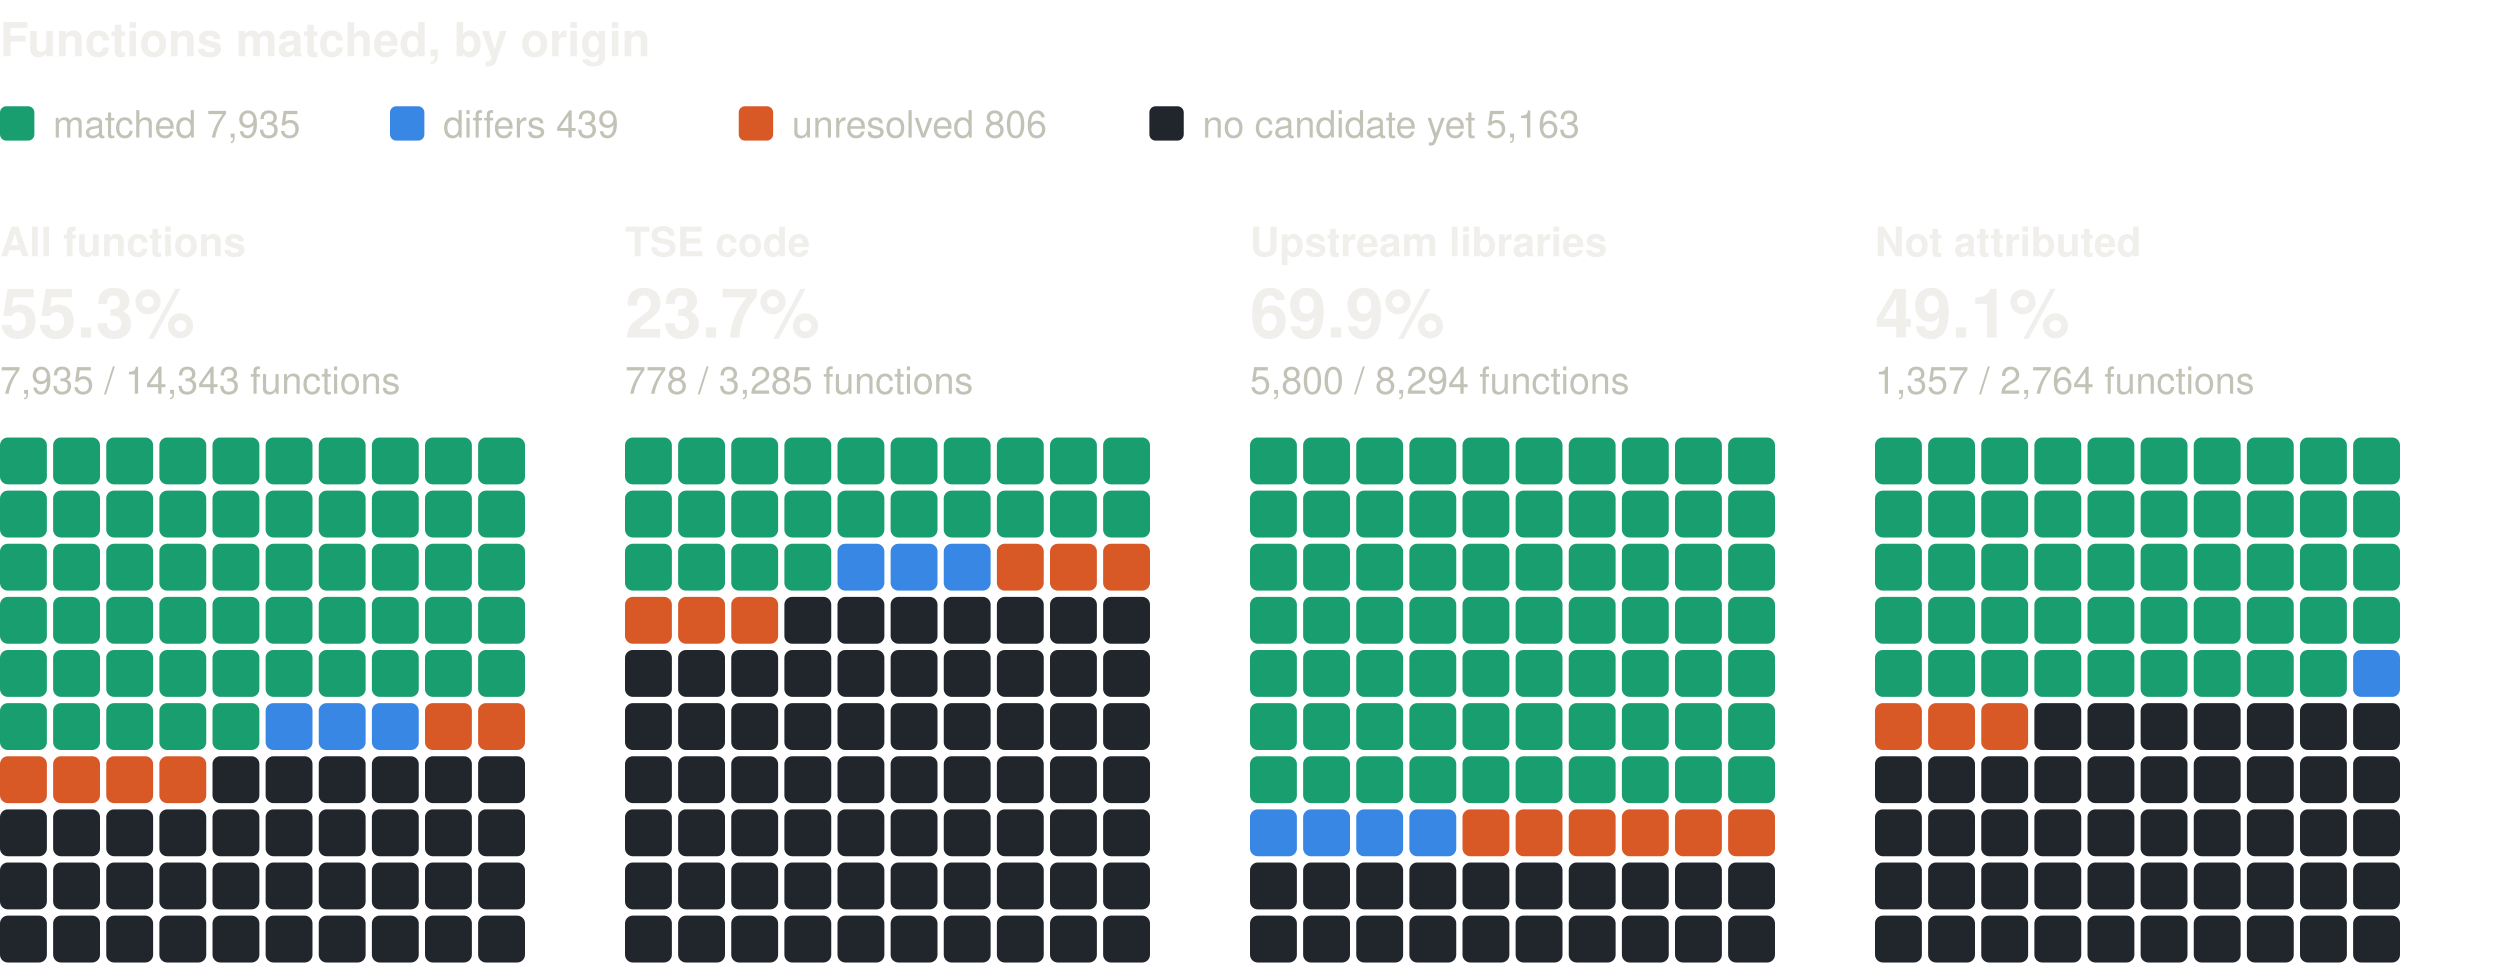
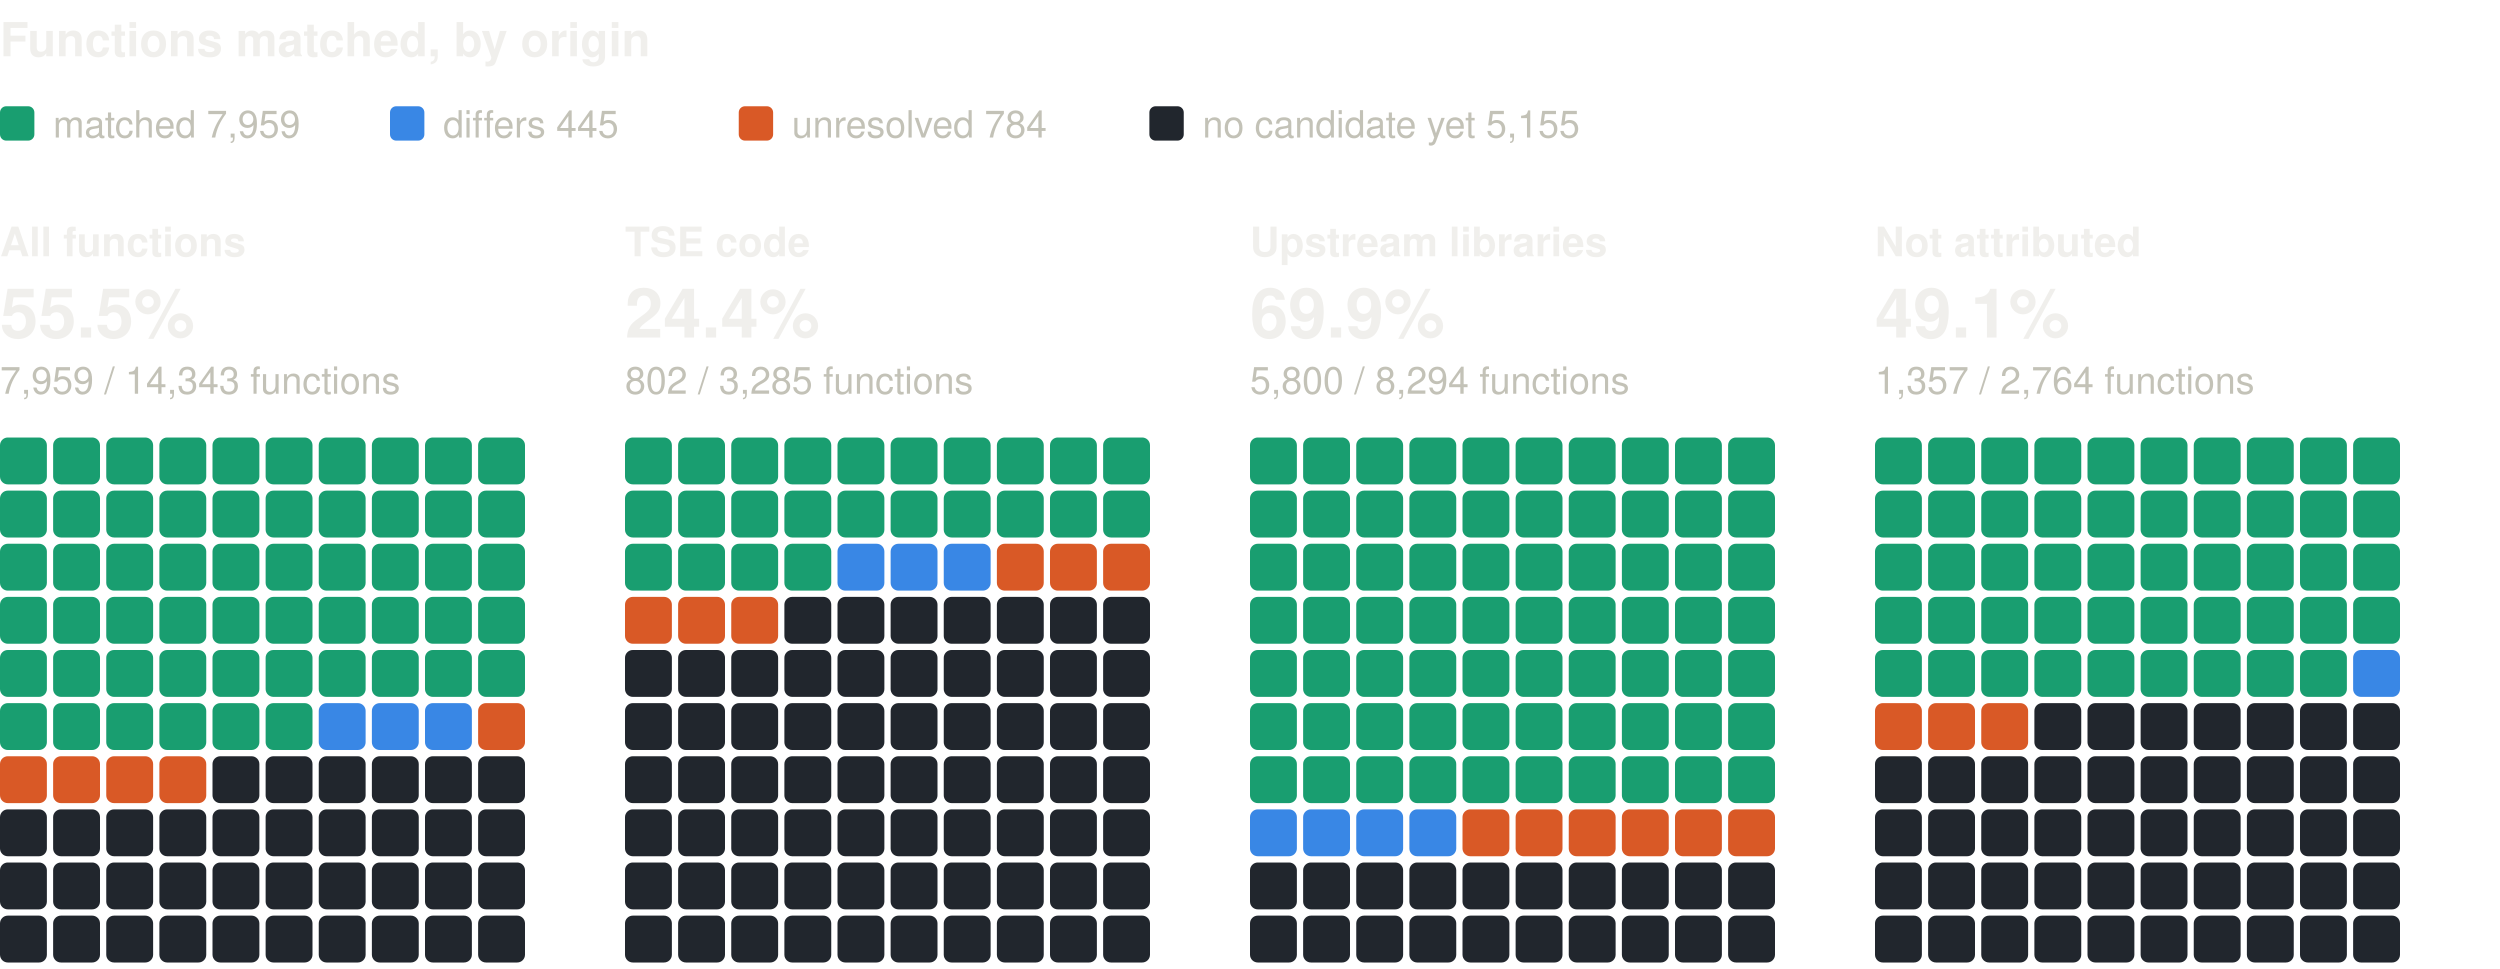
<svg xmlns="http://www.w3.org/2000/svg" width="800" height="310" viewBox="0 0 800 310" role="img" aria-label="Functions matched, by origin: one square per percent, coloured by verdict" font-family="system-ui, -apple-system, 'Segoe UI', Helvetica, Arial, sans-serif">
  <text x="0" y="18" font-size="15" fill="#f0efec" font-weight="600">Functions matched, by origin</text>
  <rect x="0" y="34" width="11" height="11" rx="2" fill="#199e70" />
-   <text x="17" y="44" font-size="12" fill="#c3c2b7">matched 7,935</text>
+   <text x="17" y="44" font-size="12" fill="#c3c2b7">matched 7,959</text>
  <rect x="124.8" y="34" width="11" height="11" rx="2" fill="#3987e5" />
-   <text x="141.8" y="44" font-size="12" fill="#c3c2b7">differs 439</text>
+   <text x="141.8" y="44" font-size="12" fill="#c3c2b7">differs 445</text>
  <rect x="236.4" y="34" width="11" height="11" rx="2" fill="#d95926" />
-   <text x="253.4" y="44" font-size="12" fill="#c3c2b7">unresolved 806</text>
+   <text x="253.4" y="44" font-size="12" fill="#c3c2b7">unresolved 784</text>
  <rect x="367.8" y="34" width="11" height="11" rx="2" fill="#21262d" />
-   <text x="384.8" y="44" font-size="12" fill="#c3c2b7">no candidate yet 5,163</text>
+   <text x="384.8" y="44" font-size="12" fill="#c3c2b7">no candidate yet 5,155</text>
  <text x="0" y="82" font-size="13" fill="#f0efec" font-weight="600">All functions</text>
-   <text x="0" y="108" font-size="22" fill="#f0efec" font-weight="600">55.3%</text>
-   <text x="0" y="126" font-size="12" fill="#c3c2b7">7,935 / 14,343 functions</text>
+   <text x="0" y="108" font-size="22" fill="#f0efec" font-weight="600">55.5%</text>
+   <text x="0" y="126" font-size="12" fill="#c3c2b7">7,959 / 14,343 functions</text>
  <rect x="0" y="140" width="15" height="15" rx="2.5" fill="#199e70" />
  <rect x="17" y="140" width="15" height="15" rx="2.5" fill="#199e70" />
  <rect x="34" y="140" width="15" height="15" rx="2.5" fill="#199e70" />
  <rect x="51" y="140" width="15" height="15" rx="2.5" fill="#199e70" />
  <rect x="68" y="140" width="15" height="15" rx="2.5" fill="#199e70" />
  <rect x="85" y="140" width="15" height="15" rx="2.5" fill="#199e70" />
  <rect x="102" y="140" width="15" height="15" rx="2.5" fill="#199e70" />
  <rect x="119" y="140" width="15" height="15" rx="2.5" fill="#199e70" />
  <rect x="136" y="140" width="15" height="15" rx="2.5" fill="#199e70" />
  <rect x="153" y="140" width="15" height="15" rx="2.5" fill="#199e70" />
  <rect x="0" y="157" width="15" height="15" rx="2.5" fill="#199e70" />
  <rect x="17" y="157" width="15" height="15" rx="2.5" fill="#199e70" />
  <rect x="34" y="157" width="15" height="15" rx="2.5" fill="#199e70" />
  <rect x="51" y="157" width="15" height="15" rx="2.5" fill="#199e70" />
  <rect x="68" y="157" width="15" height="15" rx="2.5" fill="#199e70" />
  <rect x="85" y="157" width="15" height="15" rx="2.5" fill="#199e70" />
  <rect x="102" y="157" width="15" height="15" rx="2.5" fill="#199e70" />
  <rect x="119" y="157" width="15" height="15" rx="2.5" fill="#199e70" />
  <rect x="136" y="157" width="15" height="15" rx="2.5" fill="#199e70" />
  <rect x="153" y="157" width="15" height="15" rx="2.5" fill="#199e70" />
  <rect x="0" y="174" width="15" height="15" rx="2.5" fill="#199e70" />
  <rect x="17" y="174" width="15" height="15" rx="2.5" fill="#199e70" />
  <rect x="34" y="174" width="15" height="15" rx="2.5" fill="#199e70" />
  <rect x="51" y="174" width="15" height="15" rx="2.5" fill="#199e70" />
  <rect x="68" y="174" width="15" height="15" rx="2.5" fill="#199e70" />
  <rect x="85" y="174" width="15" height="15" rx="2.5" fill="#199e70" />
  <rect x="102" y="174" width="15" height="15" rx="2.5" fill="#199e70" />
  <rect x="119" y="174" width="15" height="15" rx="2.5" fill="#199e70" />
  <rect x="136" y="174" width="15" height="15" rx="2.5" fill="#199e70" />
  <rect x="153" y="174" width="15" height="15" rx="2.5" fill="#199e70" />
  <rect x="0" y="191" width="15" height="15" rx="2.5" fill="#199e70" />
  <rect x="17" y="191" width="15" height="15" rx="2.5" fill="#199e70" />
  <rect x="34" y="191" width="15" height="15" rx="2.5" fill="#199e70" />
  <rect x="51" y="191" width="15" height="15" rx="2.5" fill="#199e70" />
  <rect x="68" y="191" width="15" height="15" rx="2.5" fill="#199e70" />
  <rect x="85" y="191" width="15" height="15" rx="2.5" fill="#199e70" />
  <rect x="102" y="191" width="15" height="15" rx="2.5" fill="#199e70" />
  <rect x="119" y="191" width="15" height="15" rx="2.5" fill="#199e70" />
  <rect x="136" y="191" width="15" height="15" rx="2.5" fill="#199e70" />
  <rect x="153" y="191" width="15" height="15" rx="2.5" fill="#199e70" />
  <rect x="0" y="208" width="15" height="15" rx="2.5" fill="#199e70" />
  <rect x="17" y="208" width="15" height="15" rx="2.5" fill="#199e70" />
  <rect x="34" y="208" width="15" height="15" rx="2.5" fill="#199e70" />
  <rect x="51" y="208" width="15" height="15" rx="2.5" fill="#199e70" />
  <rect x="68" y="208" width="15" height="15" rx="2.5" fill="#199e70" />
  <rect x="85" y="208" width="15" height="15" rx="2.5" fill="#199e70" />
  <rect x="102" y="208" width="15" height="15" rx="2.5" fill="#199e70" />
  <rect x="119" y="208" width="15" height="15" rx="2.5" fill="#199e70" />
  <rect x="136" y="208" width="15" height="15" rx="2.5" fill="#199e70" />
  <rect x="153" y="208" width="15" height="15" rx="2.5" fill="#199e70" />
  <rect x="0" y="225" width="15" height="15" rx="2.5" fill="#199e70" />
  <rect x="17" y="225" width="15" height="15" rx="2.5" fill="#199e70" />
  <rect x="34" y="225" width="15" height="15" rx="2.5" fill="#199e70" />
  <rect x="51" y="225" width="15" height="15" rx="2.5" fill="#199e70" />
  <rect x="68" y="225" width="15" height="15" rx="2.5" fill="#199e70" />
-   <rect x="85" y="225" width="15" height="15" rx="2.5" fill="#3987e5" />
+   <rect x="85" y="225" width="15" height="15" rx="2.5" fill="#199e70" />
  <rect x="102" y="225" width="15" height="15" rx="2.5" fill="#3987e5" />
  <rect x="119" y="225" width="15" height="15" rx="2.5" fill="#3987e5" />
-   <rect x="136" y="225" width="15" height="15" rx="2.5" fill="#d95926" />
+   <rect x="136" y="225" width="15" height="15" rx="2.5" fill="#3987e5" />
  <rect x="153" y="225" width="15" height="15" rx="2.5" fill="#d95926" />
  <rect x="0" y="242" width="15" height="15" rx="2.5" fill="#d95926" />
  <rect x="17" y="242" width="15" height="15" rx="2.5" fill="#d95926" />
  <rect x="34" y="242" width="15" height="15" rx="2.5" fill="#d95926" />
  <rect x="51" y="242" width="15" height="15" rx="2.5" fill="#d95926" />
  <rect x="68" y="242" width="15" height="15" rx="2.5" fill="#21262d" />
  <rect x="85" y="242" width="15" height="15" rx="2.5" fill="#21262d" />
  <rect x="102" y="242" width="15" height="15" rx="2.5" fill="#21262d" />
  <rect x="119" y="242" width="15" height="15" rx="2.5" fill="#21262d" />
  <rect x="136" y="242" width="15" height="15" rx="2.5" fill="#21262d" />
  <rect x="153" y="242" width="15" height="15" rx="2.5" fill="#21262d" />
  <rect x="0" y="259" width="15" height="15" rx="2.5" fill="#21262d" />
  <rect x="17" y="259" width="15" height="15" rx="2.5" fill="#21262d" />
  <rect x="34" y="259" width="15" height="15" rx="2.5" fill="#21262d" />
  <rect x="51" y="259" width="15" height="15" rx="2.5" fill="#21262d" />
  <rect x="68" y="259" width="15" height="15" rx="2.5" fill="#21262d" />
  <rect x="85" y="259" width="15" height="15" rx="2.5" fill="#21262d" />
  <rect x="102" y="259" width="15" height="15" rx="2.5" fill="#21262d" />
  <rect x="119" y="259" width="15" height="15" rx="2.5" fill="#21262d" />
  <rect x="136" y="259" width="15" height="15" rx="2.5" fill="#21262d" />
  <rect x="153" y="259" width="15" height="15" rx="2.5" fill="#21262d" />
  <rect x="0" y="276" width="15" height="15" rx="2.5" fill="#21262d" />
  <rect x="17" y="276" width="15" height="15" rx="2.5" fill="#21262d" />
  <rect x="34" y="276" width="15" height="15" rx="2.5" fill="#21262d" />
  <rect x="51" y="276" width="15" height="15" rx="2.5" fill="#21262d" />
  <rect x="68" y="276" width="15" height="15" rx="2.5" fill="#21262d" />
  <rect x="85" y="276" width="15" height="15" rx="2.5" fill="#21262d" />
  <rect x="102" y="276" width="15" height="15" rx="2.5" fill="#21262d" />
  <rect x="119" y="276" width="15" height="15" rx="2.5" fill="#21262d" />
  <rect x="136" y="276" width="15" height="15" rx="2.5" fill="#21262d" />
  <rect x="153" y="276" width="15" height="15" rx="2.5" fill="#21262d" />
  <rect x="0" y="293" width="15" height="15" rx="2.5" fill="#21262d" />
  <rect x="17" y="293" width="15" height="15" rx="2.5" fill="#21262d" />
  <rect x="34" y="293" width="15" height="15" rx="2.5" fill="#21262d" />
  <rect x="51" y="293" width="15" height="15" rx="2.5" fill="#21262d" />
  <rect x="68" y="293" width="15" height="15" rx="2.5" fill="#21262d" />
  <rect x="85" y="293" width="15" height="15" rx="2.5" fill="#21262d" />
  <rect x="102" y="293" width="15" height="15" rx="2.5" fill="#21262d" />
  <rect x="119" y="293" width="15" height="15" rx="2.5" fill="#21262d" />
  <rect x="136" y="293" width="15" height="15" rx="2.5" fill="#21262d" />
  <rect x="153" y="293" width="15" height="15" rx="2.5" fill="#21262d" />
  <text x="200" y="82" font-size="13" fill="#f0efec" font-weight="600">TSE code</text>
-   <text x="200" y="108" font-size="22" fill="#f0efec" font-weight="600">23.7%</text>
-   <text x="200" y="126" font-size="12" fill="#c3c2b7">778 / 3,285 functions</text>
+   <text x="200" y="108" font-size="22" fill="#f0efec" font-weight="600">24.4%</text>
+   <text x="200" y="126" font-size="12" fill="#c3c2b7">802 / 3,285 functions</text>
  <rect x="200" y="140" width="15" height="15" rx="2.5" fill="#199e70" />
  <rect x="217" y="140" width="15" height="15" rx="2.5" fill="#199e70" />
  <rect x="234" y="140" width="15" height="15" rx="2.5" fill="#199e70" />
  <rect x="251" y="140" width="15" height="15" rx="2.5" fill="#199e70" />
  <rect x="268" y="140" width="15" height="15" rx="2.5" fill="#199e70" />
  <rect x="285" y="140" width="15" height="15" rx="2.5" fill="#199e70" />
  <rect x="302" y="140" width="15" height="15" rx="2.5" fill="#199e70" />
  <rect x="319" y="140" width="15" height="15" rx="2.5" fill="#199e70" />
  <rect x="336" y="140" width="15" height="15" rx="2.5" fill="#199e70" />
  <rect x="353" y="140" width="15" height="15" rx="2.5" fill="#199e70" />
  <rect x="200" y="157" width="15" height="15" rx="2.5" fill="#199e70" />
  <rect x="217" y="157" width="15" height="15" rx="2.5" fill="#199e70" />
  <rect x="234" y="157" width="15" height="15" rx="2.5" fill="#199e70" />
  <rect x="251" y="157" width="15" height="15" rx="2.5" fill="#199e70" />
  <rect x="268" y="157" width="15" height="15" rx="2.5" fill="#199e70" />
  <rect x="285" y="157" width="15" height="15" rx="2.5" fill="#199e70" />
  <rect x="302" y="157" width="15" height="15" rx="2.5" fill="#199e70" />
  <rect x="319" y="157" width="15" height="15" rx="2.5" fill="#199e70" />
  <rect x="336" y="157" width="15" height="15" rx="2.5" fill="#199e70" />
  <rect x="353" y="157" width="15" height="15" rx="2.5" fill="#199e70" />
  <rect x="200" y="174" width="15" height="15" rx="2.5" fill="#199e70" />
  <rect x="217" y="174" width="15" height="15" rx="2.5" fill="#199e70" />
  <rect x="234" y="174" width="15" height="15" rx="2.5" fill="#199e70" />
  <rect x="251" y="174" width="15" height="15" rx="2.5" fill="#199e70" />
  <rect x="268" y="174" width="15" height="15" rx="2.5" fill="#3987e5" />
  <rect x="285" y="174" width="15" height="15" rx="2.5" fill="#3987e5" />
  <rect x="302" y="174" width="15" height="15" rx="2.5" fill="#3987e5" />
  <rect x="319" y="174" width="15" height="15" rx="2.5" fill="#d95926" />
  <rect x="336" y="174" width="15" height="15" rx="2.5" fill="#d95926" />
  <rect x="353" y="174" width="15" height="15" rx="2.5" fill="#d95926" />
  <rect x="200" y="191" width="15" height="15" rx="2.5" fill="#d95926" />
  <rect x="217" y="191" width="15" height="15" rx="2.5" fill="#d95926" />
  <rect x="234" y="191" width="15" height="15" rx="2.5" fill="#d95926" />
  <rect x="251" y="191" width="15" height="15" rx="2.5" fill="#21262d" />
  <rect x="268" y="191" width="15" height="15" rx="2.5" fill="#21262d" />
  <rect x="285" y="191" width="15" height="15" rx="2.5" fill="#21262d" />
  <rect x="302" y="191" width="15" height="15" rx="2.5" fill="#21262d" />
  <rect x="319" y="191" width="15" height="15" rx="2.5" fill="#21262d" />
  <rect x="336" y="191" width="15" height="15" rx="2.5" fill="#21262d" />
  <rect x="353" y="191" width="15" height="15" rx="2.5" fill="#21262d" />
  <rect x="200" y="208" width="15" height="15" rx="2.5" fill="#21262d" />
  <rect x="217" y="208" width="15" height="15" rx="2.5" fill="#21262d" />
  <rect x="234" y="208" width="15" height="15" rx="2.5" fill="#21262d" />
  <rect x="251" y="208" width="15" height="15" rx="2.5" fill="#21262d" />
  <rect x="268" y="208" width="15" height="15" rx="2.5" fill="#21262d" />
  <rect x="285" y="208" width="15" height="15" rx="2.5" fill="#21262d" />
  <rect x="302" y="208" width="15" height="15" rx="2.5" fill="#21262d" />
  <rect x="319" y="208" width="15" height="15" rx="2.5" fill="#21262d" />
  <rect x="336" y="208" width="15" height="15" rx="2.5" fill="#21262d" />
  <rect x="353" y="208" width="15" height="15" rx="2.5" fill="#21262d" />
  <rect x="200" y="225" width="15" height="15" rx="2.5" fill="#21262d" />
  <rect x="217" y="225" width="15" height="15" rx="2.5" fill="#21262d" />
  <rect x="234" y="225" width="15" height="15" rx="2.5" fill="#21262d" />
  <rect x="251" y="225" width="15" height="15" rx="2.5" fill="#21262d" />
  <rect x="268" y="225" width="15" height="15" rx="2.5" fill="#21262d" />
  <rect x="285" y="225" width="15" height="15" rx="2.5" fill="#21262d" />
  <rect x="302" y="225" width="15" height="15" rx="2.5" fill="#21262d" />
  <rect x="319" y="225" width="15" height="15" rx="2.5" fill="#21262d" />
  <rect x="336" y="225" width="15" height="15" rx="2.5" fill="#21262d" />
  <rect x="353" y="225" width="15" height="15" rx="2.5" fill="#21262d" />
  <rect x="200" y="242" width="15" height="15" rx="2.5" fill="#21262d" />
  <rect x="217" y="242" width="15" height="15" rx="2.5" fill="#21262d" />
  <rect x="234" y="242" width="15" height="15" rx="2.5" fill="#21262d" />
  <rect x="251" y="242" width="15" height="15" rx="2.5" fill="#21262d" />
  <rect x="268" y="242" width="15" height="15" rx="2.5" fill="#21262d" />
  <rect x="285" y="242" width="15" height="15" rx="2.5" fill="#21262d" />
  <rect x="302" y="242" width="15" height="15" rx="2.5" fill="#21262d" />
  <rect x="319" y="242" width="15" height="15" rx="2.5" fill="#21262d" />
  <rect x="336" y="242" width="15" height="15" rx="2.5" fill="#21262d" />
  <rect x="353" y="242" width="15" height="15" rx="2.5" fill="#21262d" />
  <rect x="200" y="259" width="15" height="15" rx="2.5" fill="#21262d" />
  <rect x="217" y="259" width="15" height="15" rx="2.5" fill="#21262d" />
  <rect x="234" y="259" width="15" height="15" rx="2.5" fill="#21262d" />
  <rect x="251" y="259" width="15" height="15" rx="2.5" fill="#21262d" />
  <rect x="268" y="259" width="15" height="15" rx="2.5" fill="#21262d" />
  <rect x="285" y="259" width="15" height="15" rx="2.5" fill="#21262d" />
  <rect x="302" y="259" width="15" height="15" rx="2.5" fill="#21262d" />
  <rect x="319" y="259" width="15" height="15" rx="2.5" fill="#21262d" />
  <rect x="336" y="259" width="15" height="15" rx="2.5" fill="#21262d" />
  <rect x="353" y="259" width="15" height="15" rx="2.5" fill="#21262d" />
  <rect x="200" y="276" width="15" height="15" rx="2.5" fill="#21262d" />
  <rect x="217" y="276" width="15" height="15" rx="2.5" fill="#21262d" />
  <rect x="234" y="276" width="15" height="15" rx="2.5" fill="#21262d" />
  <rect x="251" y="276" width="15" height="15" rx="2.5" fill="#21262d" />
  <rect x="268" y="276" width="15" height="15" rx="2.5" fill="#21262d" />
  <rect x="285" y="276" width="15" height="15" rx="2.5" fill="#21262d" />
  <rect x="302" y="276" width="15" height="15" rx="2.5" fill="#21262d" />
  <rect x="319" y="276" width="15" height="15" rx="2.5" fill="#21262d" />
  <rect x="336" y="276" width="15" height="15" rx="2.5" fill="#21262d" />
  <rect x="353" y="276" width="15" height="15" rx="2.5" fill="#21262d" />
  <rect x="200" y="293" width="15" height="15" rx="2.5" fill="#21262d" />
  <rect x="217" y="293" width="15" height="15" rx="2.5" fill="#21262d" />
  <rect x="234" y="293" width="15" height="15" rx="2.5" fill="#21262d" />
  <rect x="251" y="293" width="15" height="15" rx="2.5" fill="#21262d" />
  <rect x="268" y="293" width="15" height="15" rx="2.5" fill="#21262d" />
  <rect x="285" y="293" width="15" height="15" rx="2.5" fill="#21262d" />
  <rect x="302" y="293" width="15" height="15" rx="2.5" fill="#21262d" />
  <rect x="319" y="293" width="15" height="15" rx="2.5" fill="#21262d" />
  <rect x="336" y="293" width="15" height="15" rx="2.5" fill="#21262d" />
  <rect x="353" y="293" width="15" height="15" rx="2.5" fill="#21262d" />
  <text x="400" y="82" font-size="13" fill="#f0efec" font-weight="600">Upstream libraries</text>
  <text x="400" y="108" font-size="22" fill="#f0efec" font-weight="600">69.9%</text>
  <text x="400" y="126" font-size="12" fill="#c3c2b7">5,800 / 8,294 functions</text>
  <rect x="400" y="140" width="15" height="15" rx="2.5" fill="#199e70" />
  <rect x="417" y="140" width="15" height="15" rx="2.5" fill="#199e70" />
  <rect x="434" y="140" width="15" height="15" rx="2.5" fill="#199e70" />
  <rect x="451" y="140" width="15" height="15" rx="2.5" fill="#199e70" />
  <rect x="468" y="140" width="15" height="15" rx="2.5" fill="#199e70" />
  <rect x="485" y="140" width="15" height="15" rx="2.5" fill="#199e70" />
  <rect x="502" y="140" width="15" height="15" rx="2.5" fill="#199e70" />
  <rect x="519" y="140" width="15" height="15" rx="2.5" fill="#199e70" />
  <rect x="536" y="140" width="15" height="15" rx="2.5" fill="#199e70" />
  <rect x="553" y="140" width="15" height="15" rx="2.5" fill="#199e70" />
  <rect x="400" y="157" width="15" height="15" rx="2.5" fill="#199e70" />
  <rect x="417" y="157" width="15" height="15" rx="2.5" fill="#199e70" />
  <rect x="434" y="157" width="15" height="15" rx="2.5" fill="#199e70" />
  <rect x="451" y="157" width="15" height="15" rx="2.5" fill="#199e70" />
  <rect x="468" y="157" width="15" height="15" rx="2.5" fill="#199e70" />
  <rect x="485" y="157" width="15" height="15" rx="2.5" fill="#199e70" />
  <rect x="502" y="157" width="15" height="15" rx="2.5" fill="#199e70" />
  <rect x="519" y="157" width="15" height="15" rx="2.5" fill="#199e70" />
  <rect x="536" y="157" width="15" height="15" rx="2.5" fill="#199e70" />
  <rect x="553" y="157" width="15" height="15" rx="2.5" fill="#199e70" />
  <rect x="400" y="174" width="15" height="15" rx="2.5" fill="#199e70" />
  <rect x="417" y="174" width="15" height="15" rx="2.5" fill="#199e70" />
  <rect x="434" y="174" width="15" height="15" rx="2.5" fill="#199e70" />
  <rect x="451" y="174" width="15" height="15" rx="2.5" fill="#199e70" />
  <rect x="468" y="174" width="15" height="15" rx="2.5" fill="#199e70" />
  <rect x="485" y="174" width="15" height="15" rx="2.5" fill="#199e70" />
  <rect x="502" y="174" width="15" height="15" rx="2.5" fill="#199e70" />
  <rect x="519" y="174" width="15" height="15" rx="2.5" fill="#199e70" />
  <rect x="536" y="174" width="15" height="15" rx="2.5" fill="#199e70" />
  <rect x="553" y="174" width="15" height="15" rx="2.5" fill="#199e70" />
  <rect x="400" y="191" width="15" height="15" rx="2.5" fill="#199e70" />
  <rect x="417" y="191" width="15" height="15" rx="2.5" fill="#199e70" />
  <rect x="434" y="191" width="15" height="15" rx="2.5" fill="#199e70" />
  <rect x="451" y="191" width="15" height="15" rx="2.5" fill="#199e70" />
  <rect x="468" y="191" width="15" height="15" rx="2.5" fill="#199e70" />
  <rect x="485" y="191" width="15" height="15" rx="2.5" fill="#199e70" />
  <rect x="502" y="191" width="15" height="15" rx="2.5" fill="#199e70" />
  <rect x="519" y="191" width="15" height="15" rx="2.5" fill="#199e70" />
  <rect x="536" y="191" width="15" height="15" rx="2.5" fill="#199e70" />
  <rect x="553" y="191" width="15" height="15" rx="2.5" fill="#199e70" />
  <rect x="400" y="208" width="15" height="15" rx="2.5" fill="#199e70" />
  <rect x="417" y="208" width="15" height="15" rx="2.5" fill="#199e70" />
  <rect x="434" y="208" width="15" height="15" rx="2.5" fill="#199e70" />
  <rect x="451" y="208" width="15" height="15" rx="2.5" fill="#199e70" />
  <rect x="468" y="208" width="15" height="15" rx="2.5" fill="#199e70" />
  <rect x="485" y="208" width="15" height="15" rx="2.5" fill="#199e70" />
  <rect x="502" y="208" width="15" height="15" rx="2.5" fill="#199e70" />
  <rect x="519" y="208" width="15" height="15" rx="2.5" fill="#199e70" />
  <rect x="536" y="208" width="15" height="15" rx="2.5" fill="#199e70" />
  <rect x="553" y="208" width="15" height="15" rx="2.5" fill="#199e70" />
  <rect x="400" y="225" width="15" height="15" rx="2.5" fill="#199e70" />
  <rect x="417" y="225" width="15" height="15" rx="2.5" fill="#199e70" />
  <rect x="434" y="225" width="15" height="15" rx="2.5" fill="#199e70" />
  <rect x="451" y="225" width="15" height="15" rx="2.5" fill="#199e70" />
  <rect x="468" y="225" width="15" height="15" rx="2.5" fill="#199e70" />
  <rect x="485" y="225" width="15" height="15" rx="2.5" fill="#199e70" />
  <rect x="502" y="225" width="15" height="15" rx="2.5" fill="#199e70" />
  <rect x="519" y="225" width="15" height="15" rx="2.5" fill="#199e70" />
  <rect x="536" y="225" width="15" height="15" rx="2.5" fill="#199e70" />
  <rect x="553" y="225" width="15" height="15" rx="2.5" fill="#199e70" />
  <rect x="400" y="242" width="15" height="15" rx="2.5" fill="#199e70" />
  <rect x="417" y="242" width="15" height="15" rx="2.5" fill="#199e70" />
  <rect x="434" y="242" width="15" height="15" rx="2.5" fill="#199e70" />
  <rect x="451" y="242" width="15" height="15" rx="2.5" fill="#199e70" />
  <rect x="468" y="242" width="15" height="15" rx="2.5" fill="#199e70" />
  <rect x="485" y="242" width="15" height="15" rx="2.5" fill="#199e70" />
  <rect x="502" y="242" width="15" height="15" rx="2.5" fill="#199e70" />
  <rect x="519" y="242" width="15" height="15" rx="2.5" fill="#199e70" />
  <rect x="536" y="242" width="15" height="15" rx="2.5" fill="#199e70" />
  <rect x="553" y="242" width="15" height="15" rx="2.5" fill="#199e70" />
  <rect x="400" y="259" width="15" height="15" rx="2.5" fill="#3987e5" />
  <rect x="417" y="259" width="15" height="15" rx="2.5" fill="#3987e5" />
  <rect x="434" y="259" width="15" height="15" rx="2.5" fill="#3987e5" />
  <rect x="451" y="259" width="15" height="15" rx="2.5" fill="#3987e5" />
  <rect x="468" y="259" width="15" height="15" rx="2.5" fill="#d95926" />
  <rect x="485" y="259" width="15" height="15" rx="2.5" fill="#d95926" />
  <rect x="502" y="259" width="15" height="15" rx="2.5" fill="#d95926" />
  <rect x="519" y="259" width="15" height="15" rx="2.5" fill="#d95926" />
  <rect x="536" y="259" width="15" height="15" rx="2.5" fill="#d95926" />
  <rect x="553" y="259" width="15" height="15" rx="2.5" fill="#d95926" />
  <rect x="400" y="276" width="15" height="15" rx="2.5" fill="#21262d" />
  <rect x="417" y="276" width="15" height="15" rx="2.5" fill="#21262d" />
  <rect x="434" y="276" width="15" height="15" rx="2.5" fill="#21262d" />
  <rect x="451" y="276" width="15" height="15" rx="2.5" fill="#21262d" />
  <rect x="468" y="276" width="15" height="15" rx="2.5" fill="#21262d" />
  <rect x="485" y="276" width="15" height="15" rx="2.5" fill="#21262d" />
  <rect x="502" y="276" width="15" height="15" rx="2.5" fill="#21262d" />
  <rect x="519" y="276" width="15" height="15" rx="2.5" fill="#21262d" />
  <rect x="536" y="276" width="15" height="15" rx="2.5" fill="#21262d" />
  <rect x="553" y="276" width="15" height="15" rx="2.5" fill="#21262d" />
  <rect x="400" y="293" width="15" height="15" rx="2.5" fill="#21262d" />
  <rect x="417" y="293" width="15" height="15" rx="2.5" fill="#21262d" />
  <rect x="434" y="293" width="15" height="15" rx="2.5" fill="#21262d" />
  <rect x="451" y="293" width="15" height="15" rx="2.5" fill="#21262d" />
  <rect x="468" y="293" width="15" height="15" rx="2.5" fill="#21262d" />
  <rect x="485" y="293" width="15" height="15" rx="2.5" fill="#21262d" />
  <rect x="502" y="293" width="15" height="15" rx="2.5" fill="#21262d" />
  <rect x="519" y="293" width="15" height="15" rx="2.5" fill="#21262d" />
  <rect x="536" y="293" width="15" height="15" rx="2.5" fill="#21262d" />
  <rect x="553" y="293" width="15" height="15" rx="2.5" fill="#21262d" />
  <text x="600" y="82" font-size="13" fill="#f0efec" font-weight="600">Not attributed</text>
  <text x="600" y="108" font-size="22" fill="#f0efec" font-weight="600">49.1%</text>
  <text x="600" y="126" font-size="12" fill="#c3c2b7">1,357 / 2,764 functions</text>
  <rect x="600" y="140" width="15" height="15" rx="2.5" fill="#199e70" />
  <rect x="617" y="140" width="15" height="15" rx="2.5" fill="#199e70" />
  <rect x="634" y="140" width="15" height="15" rx="2.5" fill="#199e70" />
  <rect x="651" y="140" width="15" height="15" rx="2.5" fill="#199e70" />
  <rect x="668" y="140" width="15" height="15" rx="2.5" fill="#199e70" />
  <rect x="685" y="140" width="15" height="15" rx="2.5" fill="#199e70" />
  <rect x="702" y="140" width="15" height="15" rx="2.5" fill="#199e70" />
  <rect x="719" y="140" width="15" height="15" rx="2.5" fill="#199e70" />
  <rect x="736" y="140" width="15" height="15" rx="2.5" fill="#199e70" />
  <rect x="753" y="140" width="15" height="15" rx="2.5" fill="#199e70" />
  <rect x="600" y="157" width="15" height="15" rx="2.5" fill="#199e70" />
  <rect x="617" y="157" width="15" height="15" rx="2.5" fill="#199e70" />
  <rect x="634" y="157" width="15" height="15" rx="2.5" fill="#199e70" />
  <rect x="651" y="157" width="15" height="15" rx="2.5" fill="#199e70" />
  <rect x="668" y="157" width="15" height="15" rx="2.5" fill="#199e70" />
  <rect x="685" y="157" width="15" height="15" rx="2.5" fill="#199e70" />
  <rect x="702" y="157" width="15" height="15" rx="2.5" fill="#199e70" />
  <rect x="719" y="157" width="15" height="15" rx="2.5" fill="#199e70" />
  <rect x="736" y="157" width="15" height="15" rx="2.5" fill="#199e70" />
  <rect x="753" y="157" width="15" height="15" rx="2.5" fill="#199e70" />
  <rect x="600" y="174" width="15" height="15" rx="2.5" fill="#199e70" />
  <rect x="617" y="174" width="15" height="15" rx="2.5" fill="#199e70" />
  <rect x="634" y="174" width="15" height="15" rx="2.5" fill="#199e70" />
  <rect x="651" y="174" width="15" height="15" rx="2.5" fill="#199e70" />
  <rect x="668" y="174" width="15" height="15" rx="2.5" fill="#199e70" />
  <rect x="685" y="174" width="15" height="15" rx="2.5" fill="#199e70" />
  <rect x="702" y="174" width="15" height="15" rx="2.5" fill="#199e70" />
  <rect x="719" y="174" width="15" height="15" rx="2.5" fill="#199e70" />
  <rect x="736" y="174" width="15" height="15" rx="2.5" fill="#199e70" />
  <rect x="753" y="174" width="15" height="15" rx="2.5" fill="#199e70" />
  <rect x="600" y="191" width="15" height="15" rx="2.5" fill="#199e70" />
  <rect x="617" y="191" width="15" height="15" rx="2.5" fill="#199e70" />
  <rect x="634" y="191" width="15" height="15" rx="2.5" fill="#199e70" />
  <rect x="651" y="191" width="15" height="15" rx="2.5" fill="#199e70" />
  <rect x="668" y="191" width="15" height="15" rx="2.5" fill="#199e70" />
  <rect x="685" y="191" width="15" height="15" rx="2.5" fill="#199e70" />
  <rect x="702" y="191" width="15" height="15" rx="2.5" fill="#199e70" />
  <rect x="719" y="191" width="15" height="15" rx="2.5" fill="#199e70" />
  <rect x="736" y="191" width="15" height="15" rx="2.5" fill="#199e70" />
  <rect x="753" y="191" width="15" height="15" rx="2.5" fill="#199e70" />
  <rect x="600" y="208" width="15" height="15" rx="2.5" fill="#199e70" />
  <rect x="617" y="208" width="15" height="15" rx="2.5" fill="#199e70" />
  <rect x="634" y="208" width="15" height="15" rx="2.5" fill="#199e70" />
  <rect x="651" y="208" width="15" height="15" rx="2.5" fill="#199e70" />
  <rect x="668" y="208" width="15" height="15" rx="2.5" fill="#199e70" />
  <rect x="685" y="208" width="15" height="15" rx="2.5" fill="#199e70" />
  <rect x="702" y="208" width="15" height="15" rx="2.5" fill="#199e70" />
  <rect x="719" y="208" width="15" height="15" rx="2.5" fill="#199e70" />
  <rect x="736" y="208" width="15" height="15" rx="2.5" fill="#199e70" />
  <rect x="753" y="208" width="15" height="15" rx="2.5" fill="#3987e5" />
  <rect x="600" y="225" width="15" height="15" rx="2.5" fill="#d95926" />
  <rect x="617" y="225" width="15" height="15" rx="2.5" fill="#d95926" />
  <rect x="634" y="225" width="15" height="15" rx="2.5" fill="#d95926" />
  <rect x="651" y="225" width="15" height="15" rx="2.5" fill="#21262d" />
  <rect x="668" y="225" width="15" height="15" rx="2.5" fill="#21262d" />
  <rect x="685" y="225" width="15" height="15" rx="2.5" fill="#21262d" />
  <rect x="702" y="225" width="15" height="15" rx="2.5" fill="#21262d" />
  <rect x="719" y="225" width="15" height="15" rx="2.5" fill="#21262d" />
  <rect x="736" y="225" width="15" height="15" rx="2.5" fill="#21262d" />
  <rect x="753" y="225" width="15" height="15" rx="2.5" fill="#21262d" />
  <rect x="600" y="242" width="15" height="15" rx="2.5" fill="#21262d" />
  <rect x="617" y="242" width="15" height="15" rx="2.5" fill="#21262d" />
  <rect x="634" y="242" width="15" height="15" rx="2.5" fill="#21262d" />
  <rect x="651" y="242" width="15" height="15" rx="2.5" fill="#21262d" />
  <rect x="668" y="242" width="15" height="15" rx="2.5" fill="#21262d" />
  <rect x="685" y="242" width="15" height="15" rx="2.5" fill="#21262d" />
  <rect x="702" y="242" width="15" height="15" rx="2.5" fill="#21262d" />
  <rect x="719" y="242" width="15" height="15" rx="2.5" fill="#21262d" />
  <rect x="736" y="242" width="15" height="15" rx="2.5" fill="#21262d" />
  <rect x="753" y="242" width="15" height="15" rx="2.5" fill="#21262d" />
  <rect x="600" y="259" width="15" height="15" rx="2.5" fill="#21262d" />
  <rect x="617" y="259" width="15" height="15" rx="2.5" fill="#21262d" />
  <rect x="634" y="259" width="15" height="15" rx="2.5" fill="#21262d" />
  <rect x="651" y="259" width="15" height="15" rx="2.5" fill="#21262d" />
  <rect x="668" y="259" width="15" height="15" rx="2.5" fill="#21262d" />
  <rect x="685" y="259" width="15" height="15" rx="2.5" fill="#21262d" />
  <rect x="702" y="259" width="15" height="15" rx="2.5" fill="#21262d" />
  <rect x="719" y="259" width="15" height="15" rx="2.5" fill="#21262d" />
  <rect x="736" y="259" width="15" height="15" rx="2.5" fill="#21262d" />
  <rect x="753" y="259" width="15" height="15" rx="2.5" fill="#21262d" />
  <rect x="600" y="276" width="15" height="15" rx="2.5" fill="#21262d" />
  <rect x="617" y="276" width="15" height="15" rx="2.5" fill="#21262d" />
  <rect x="634" y="276" width="15" height="15" rx="2.5" fill="#21262d" />
  <rect x="651" y="276" width="15" height="15" rx="2.5" fill="#21262d" />
  <rect x="668" y="276" width="15" height="15" rx="2.5" fill="#21262d" />
  <rect x="685" y="276" width="15" height="15" rx="2.5" fill="#21262d" />
  <rect x="702" y="276" width="15" height="15" rx="2.5" fill="#21262d" />
  <rect x="719" y="276" width="15" height="15" rx="2.5" fill="#21262d" />
  <rect x="736" y="276" width="15" height="15" rx="2.5" fill="#21262d" />
  <rect x="753" y="276" width="15" height="15" rx="2.5" fill="#21262d" />
  <rect x="600" y="293" width="15" height="15" rx="2.5" fill="#21262d" />
  <rect x="617" y="293" width="15" height="15" rx="2.5" fill="#21262d" />
  <rect x="634" y="293" width="15" height="15" rx="2.5" fill="#21262d" />
  <rect x="651" y="293" width="15" height="15" rx="2.5" fill="#21262d" />
  <rect x="668" y="293" width="15" height="15" rx="2.5" fill="#21262d" />
  <rect x="685" y="293" width="15" height="15" rx="2.5" fill="#21262d" />
  <rect x="702" y="293" width="15" height="15" rx="2.5" fill="#21262d" />
  <rect x="719" y="293" width="15" height="15" rx="2.5" fill="#21262d" />
  <rect x="736" y="293" width="15" height="15" rx="2.5" fill="#21262d" />
  <rect x="753" y="293" width="15" height="15" rx="2.5" fill="#21262d" />
</svg>
